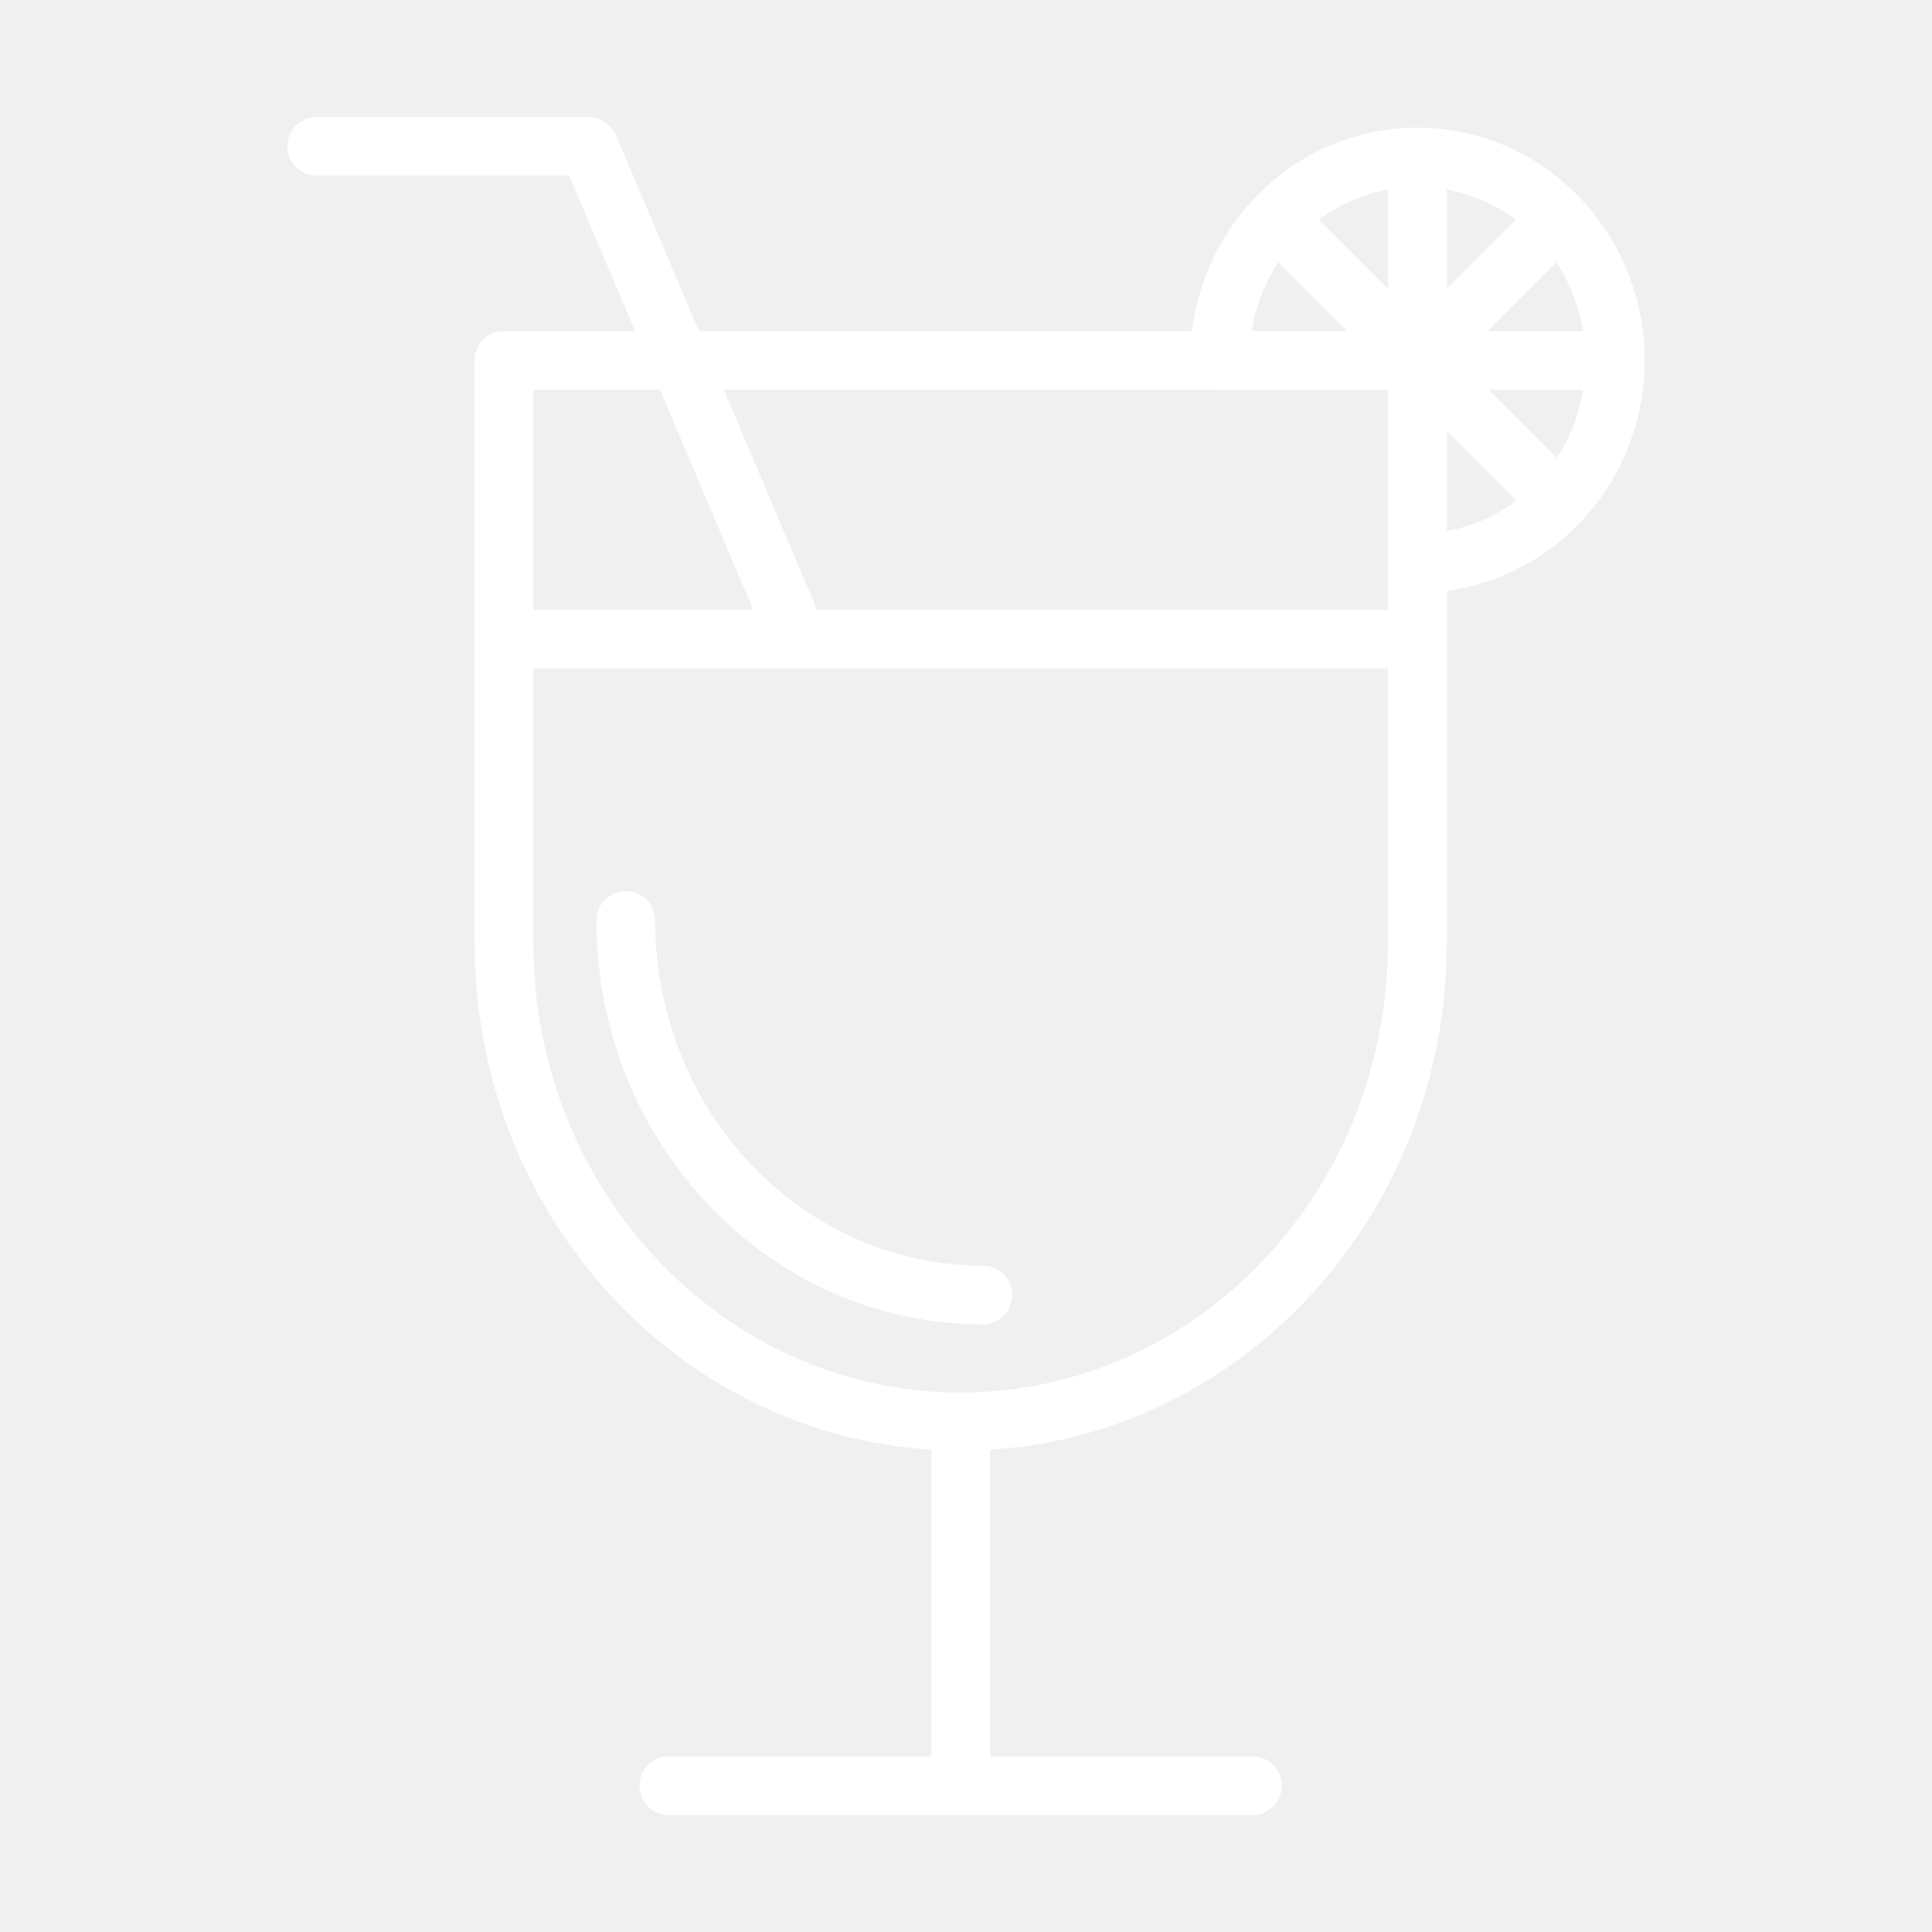
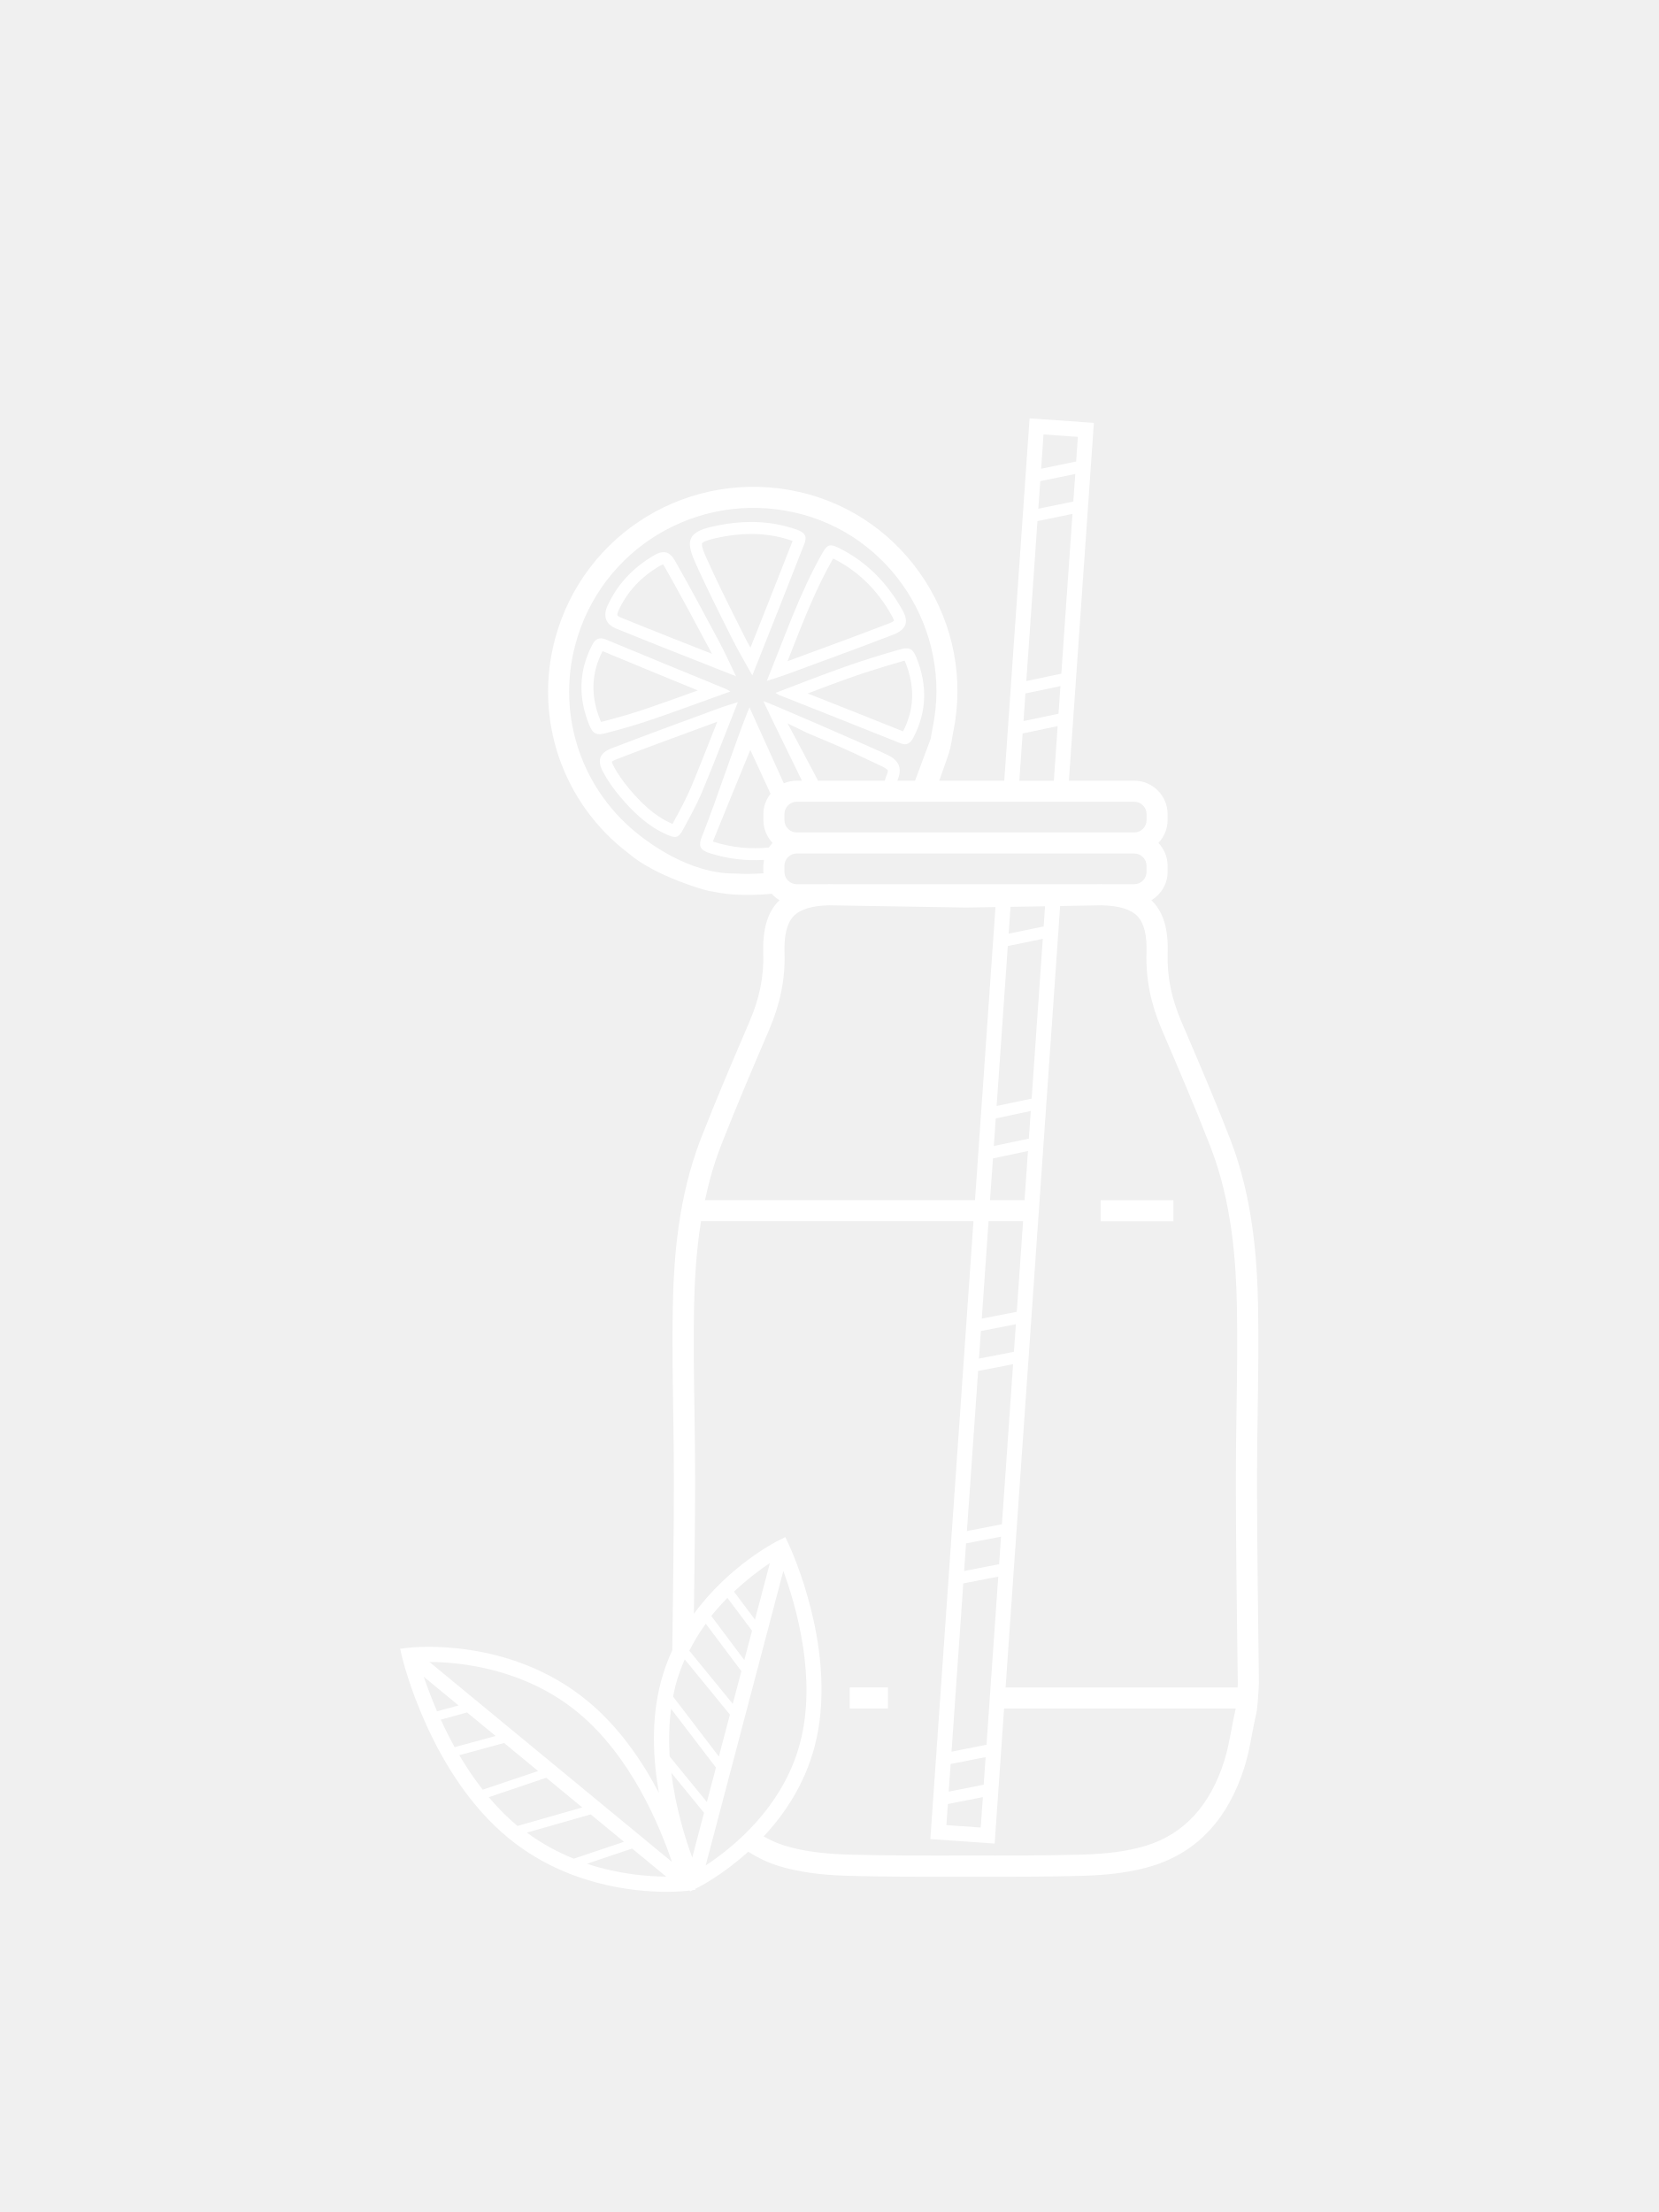
- <svg xmlns="http://www.w3.org/2000/svg" fill="#fff" width="800px" height="800px" viewBox="0 0 512 512" stroke-miterlimit="10" style="fill-rule:nonzero;clip-rule:evenodd;stroke-linecap:round;stroke-linejoin:round;" version="1.1" xml:space="preserve">
-   <defs />
-   <g id="Layer-2">
-     <path d="M83.938 31C79.638 31 76.156 34.482 76.156 38.781C76.156 43.08 79.638 46.562 83.938 46.562L150.844 46.562L168.312 87.719L133.562 87.719C129.263 87.719 125.781 91.201 125.781 95.5L125.781 249.906C125.781 321.504 179.235 379.975 246.812 384.188L246.812 465.438L177.25 465.438C172.951 465.438 169.469 468.92 169.469 473.219C169.469 477.518 172.951 481 177.25 481L331.906 481C336.205 481 339.687 477.518 339.688 473.219C339.688 468.92 336.205 465.438 331.906 465.438L262.375 465.438L262.375 384.188C329.936 379.942 383.406 321.471 383.406 249.906L383.406 169.562C383.407 169.507 383.438 169.462 383.438 169.406C383.438 169.351 383.407 169.305 383.406 169.25L383.406 156.562C412.998 152.643 435.813 126.828 435.844 95.562C435.844 95.541 435.844 95.521 435.844 95.5C435.844 61.503 408.91 33.844 375.594 33.844C344.862 33.844 319.645 57.387 315.906 87.719L185.219 87.719L163.188 35.75C162.806 34.849 162.234 34.102 161.594 33.438C161.474 33.312 161.347 33.211 161.219 33.094C160.653 32.578 160.026 32.139 159.344 31.812C159.157 31.723 158.976 31.637 158.781 31.562C157.892 31.221 156.967 30.999 156 31L83.938 31ZM367.812 50.25L367.812 76.531L349.531 58.25C354.876 54.262 361.061 51.482 367.812 50.25ZM383.406 50.25C390.149 51.481 396.347 54.238 401.688 58.219L383.406 76.5L383.406 50.25ZM338.75 69.5L356.969 87.719L331.688 87.719C332.79 81.053 335.191 74.856 338.75 69.5ZM412.438 69.5C416.007 74.868 418.43 81.066 419.531 87.75C413.748 87.739 404.918 87.723 394.188 87.719L412.438 69.5ZM141.344 103.281C143.487 103.281 165.913 103.281 174.906 103.281L199.625 161.625L141.344 161.625L141.344 103.281ZM191.812 103.281C236.937 103.281 280.994 103.281 323.031 103.281C323.086 103.282 323.132 103.313 323.188 103.312L367.812 103.312L367.812 149.344L367.812 161.625L216.562 161.625L191.812 103.281ZM394.562 103.312L419.531 103.312C418.436 109.888 416.083 116.041 412.594 121.344L394.562 103.312ZM383.406 114.156L401.875 132.625C396.492 136.684 390.231 139.504 383.406 140.75L383.406 114.156ZM141.344 177.188L367.812 177.188L367.812 249.906C367.812 315.785 317.023 369.031 254.562 369.031C192.116 369.031 141.344 315.799 141.344 249.906L141.344 177.188ZM165.844 236.156C161.545 236.156 158.063 239.638 158.062 243.938C158.063 302.968 203.802 350.969 260.438 350.969C264.737 350.969 268.219 347.487 268.219 343.188C268.219 338.888 264.737 335.406 260.438 335.406C212.572 335.406 173.625 294.533 173.625 243.938C173.625 239.638 170.143 236.156 165.844 236.156Z" fill="#fff" fill-rule="evenodd" opacity="1" stroke="none" />
+ <svg xmlns="http://www.w3.org/2000/svg" fill="#ffffff" version="1.1" id="Layer_1" viewBox="-17.01 -26.01 304.12 304.12" xml:space="preserve" width="600px" height="800px">
+   <g id="SVGRepo_bgCarrier" stroke-width="0" />
+   <g id="SVGRepo_tracerCarrier" stroke-linecap="round" stroke-linejoin="round" stroke="#CCCCCC" stroke-width="7" />
+   <g id="SVGRepo_iconCarrier">
+     <g>
+       <g>
+         <g>
+           <path d="M129.274,20.484c-0.072-0.028-0.152-0.06-0.232-0.088c-5.12-1.828-10.356-1.732-15.56-0.536 c-4.116,0.948-4.88,2.396-3.172,6.26c2.148,4.856,4.56,9.596,6.932,14.352c1.064,2.136,2.304,4.188,3.664,6.648 c3.288-8.3,6.436-16.184,9.52-24.092C130.954,21.692,130.634,21.02,129.274,20.484z M121.37,39.996l-0.808,2.032 c-0.476-0.856-0.932-1.696-1.348-2.532l-0.984-1.976c-2.004-4.008-4.072-8.148-5.904-12.288 c-0.816-1.844-0.652-2.328-0.652-2.328c0.012-0.016,0.292-0.432,2.304-0.896c5.324-1.224,10.004-1.076,14.308,0.456 C126.03,28.26,123.73,34.048,121.37,39.996z" />
+           <path d="M126.906,47.024c6.632-2.448,13.28-4.852,19.876-7.4c2.292-0.884,2.848-2.284,1.692-4.38 c-2.728-4.952-6.536-8.916-11.652-11.464c-0.252-0.124-0.472-0.228-0.676-0.308c-1.208-0.48-1.632-0.128-2.444,1.3 c-4.148,7.3-6.836,15.232-10.148,23.344C124.914,47.676,125.922,47.384,126.906,47.024z M127.942,43.028 c2.372-6.06,4.612-11.784,7.672-17.164c0.036-0.064,0.068-0.12,0.1-0.172c0.04,0.02,0.084,0.04,0.124,0.06 c4.468,2.224,8.072,5.772,10.708,10.556c0.276,0.504,0.308,0.752,0.328,0.764c-0.044,0.052-0.248,0.252-0.884,0.496 c-5.056,1.952-10.236,3.856-15.248,5.696l-3.376,1.244C127.554,44.012,127.746,43.52,127.942,43.028z" />
+           <path d="M95.082,60.488c-2.196,0.848-2.664,2.212-1.552,4.308c0.88,1.656,2.004,3.22,3.22,4.652 c2.404,2.828,5.08,5.38,8.556,6.88c0.112,0.048,0.22,0.092,0.32,0.132c1.356,0.536,1.812,0.328,2.596-1.12 c1.256-2.312,2.532-4.628,3.544-7.048c2.22-5.324,4.28-10.712,6.484-16.28c-1.332,0.436-2.524,0.78-3.684,1.212 C108.066,55.624,101.55,57.988,95.082,60.488z M114.306,56.044c-1.544,3.936-3.004,7.656-4.564,11.404 c-0.908,2.18-2.088,4.352-3.232,6.448l-0.212,0.396c-0.008,0.016-0.02,0.036-0.028,0.052l-0.084-0.036 c-3.372-1.456-5.916-4.124-7.752-6.288c-1.216-1.432-2.212-2.864-2.956-4.26c-0.28-0.524-0.32-0.788-0.344-0.812 c0.052-0.052,0.244-0.212,0.744-0.408c5.084-1.968,10.3-3.884,15.34-5.736l3.26-1.2L114.306,56.044z" />
+           <path d="M94.066,57.7c2.816-0.736,5.624-1.54,8.376-2.48c4.72-1.612,9.396-3.352,14.448-5.168 c-0.54-0.292-0.688-0.388-0.848-0.456c-7.324-3.012-14.656-6-21.96-9.052c-0.024-0.008-0.044-0.02-0.068-0.028 c-1.204-0.476-1.904-0.044-2.428,0.948c-2.532,4.804-2.604,9.744-0.588,14.716c0.36,0.892,0.712,1.392,1.228,1.596 C92.678,57.956,93.254,57.912,94.066,57.7z M93.446,42.664c5.236,2.188,10.488,4.344,15.74,6.496l1.728,0.708 c-3.12,1.132-6.144,2.224-9.188,3.264c-2.408,0.824-5.02,1.596-8.224,2.436c-0.14,0.036-0.252,0.064-0.336,0.08 c-0.036-0.076-0.08-0.172-0.128-0.292C91.23,50.88,91.362,46.728,93.446,42.664z" />
+           <path d="M147.93,42.364c-3.332,0.956-6.656,1.972-9.924,3.124c-4.224,1.492-8.388,3.14-12.848,4.824 c0.444,0.272,0.552,0.356,0.672,0.404c0.992,0.396,1.984,0.788,2.98,1.18c2.112,0.836,4.228,1.672,6.34,2.512 c4.3,1.704,8.596,3.412,12.884,5.14c0.008,0.004,0.012,0.004,0.02,0.008c1.22,0.484,1.852-0.064,2.336-0.98 c2.552-4.8,2.6-9.74,0.6-14.716c-0.356-0.888-0.708-1.396-1.224-1.6C149.31,42.08,148.738,42.132,147.93,42.364z M148.53,57.376 c-4.184-1.688-8.376-3.352-12.572-5.012l-3.168-1.256l-1.732-0.684c2.592-0.992,5.128-1.952,7.684-2.856 c2.86-1.008,5.972-1.988,9.796-3.084c0.116-0.032,0.212-0.056,0.288-0.076c0.036,0.072,0.072,0.164,0.116,0.272 C150.75,49.184,150.618,53.34,148.53,57.376z" />
+           <path d="M95.946,38.532c3.256,1.332,6.524,2.636,9.828,3.948c3.98,1.576,8.016,3.16,12.144,4.796 c-1.132-2.328-2.036-4.352-3.08-6.308c-2.656-4.976-5.312-9.952-8.1-14.852c-0.44-0.776-0.908-1.26-1.44-1.472 c-0.676-0.268-1.456-0.096-2.416,0.464c-3.756,2.188-6.688,5.22-8.508,9.2C93.494,36.228,93.998,37.736,95.946,38.532z M96.374,35.22c1.556-3.408,4.116-6.172,7.612-8.212c0.256-0.148,0.428-0.22,0.532-0.256c0.068,0.08,0.172,0.216,0.304,0.448 c2.76,4.856,5.444,9.884,8.072,14.804c0.204,0.38,0.404,0.764,0.6,1.156l-0.952-0.376l-5.96-2.352 c-3.296-1.304-6.556-2.608-9.804-3.936c-0.44-0.18-0.588-0.352-0.608-0.4C96.146,36.028,96.134,35.748,96.374,35.22z" />
+           <path d="M213.742,229.392c-0.152-11.512-0.304-23.024-0.32-34.54c-0.008-4.36,0.06-8.716,0.124-13.076 c0.096-6.2,0.192-12.608,0.072-18.924c-0.172-8.632-0.912-19.948-5.168-30.872c-2.828-7.268-5.924-14.484-8.92-21.464 c-1.804-4.208-2.62-8.26-2.488-12.388c0.136-4.4-0.724-7.428-2.712-9.532c-0.088-0.092-0.204-0.156-0.296-0.244 c1.784-1.072,2.996-3.004,2.996-5.232v-1.1c0-1.624-0.648-3.096-1.684-4.192c1.036-1.096,1.684-2.568,1.684-4.192v-1.1 c0-3.372-2.748-6.12-6.12-6.12h-11.976l4.484-64.22l0.096-1.372L171.726,0l-4.64,66.416h-11.924 c0.792-2.184,1.876-5.22,2.02-5.944c0.232-1.156,0.232-1.156,0.232-1.156c0.088-0.572,0.18-1.144,0.296-1.708 c4.176-19.94-8.524-39.724-28.308-44.144c-19.812-4.412-39.428,7.432-44.66,26.96c-3.936,14.7,1.368,30.144,13.516,39.348 c4.968,4.232,13.996,6.728,14.648,6.852c1.484,0.272,2.972,0.544,4.468,0.648c2.464,0.168,4.812,0.08,7.1-0.124 c0.416,0.472,0.9,0.876,1.44,1.2c-0.092,0.088-0.208,0.152-0.296,0.244c-1.988,2.104-2.848,5.132-2.712,9.532 c0.132,4.128-0.684,8.184-2.492,12.388c-2.992,6.98-6.088,14.196-8.92,21.464c-4.256,10.924-4.996,22.24-5.168,30.872 c-0.12,6.316-0.024,12.728,0.072,18.924c0.064,4.36,0.132,8.716,0.124,13.076c-0.012,10.316-0.152,20.632-0.288,30.948 c-0.832,1.808-1.548,3.732-2.092,5.796c-1.828,6.924-1.46,14.148-0.36,20.384c-3.036-5.808-7.292-12.084-13.116-16.88 c-14.296-11.78-32.044-9.82-32.796-9.732l-1.532,0.184l0.356,1.504c0.208,0.868,5.232,21.428,19.432,33.136 c10.556,8.7,22.988,9.912,29.08,9.912c2.16,0,3.52-0.156,3.716-0.18l0.5-0.06l0.08,0.164l0.464-0.228l0.492-0.06l-0.04-0.164 l0.34-0.168c0.348-0.172,4.632-2.34,9.388-6.648c1.7,1.06,3.512,1.968,5.528,2.588c3.624,1.12,7.808,1.7,13.172,1.836 c5.436,0.136,10.696,0.168,16.588,0.168h9.056c5.896,0,11.156-0.032,16.588-0.168c5.368-0.136,9.556-0.716,13.18-1.836 c8.224-2.532,13.904-8.652,16.884-18.18c0.624-2.004,1.012-4.056,1.384-6.044c0.24-1.26,0.472-2.52,0.772-3.768 c0.232-0.972,0.468-4.984,0.464-5.488L213.742,229.392z M174.286,2.94l6.292,0.444l-0.316,4.524l-6.416,1.324L174.286,2.94z M173.686,11.5l6.416-1.32l-0.356,5.064l-6.416,1.324L173.686,11.5z M173.174,18.832l6.416-1.324L177.546,46.8l-6.42,1.356 L173.174,18.832z M170.966,50.424l6.42-1.352l-0.352,5.068l-6.42,1.352L170.966,50.424z M170.454,57.76l6.42-1.352l-0.7,10.016 h-6.324L170.454,57.76z M190.91,70.276c1.248,0,2.264,1.016,2.264,2.264v1.1c0,1.248-1.016,2.264-2.264,2.264h-61.86 c-1.248,0-2.264-1.016-2.264-2.264v-1.1c0-1.248,1.016-2.264,2.264-2.264H190.91z M156.902,251.74l0.352-5.064l6.416-1.268 l-0.356,5.064L156.902,251.74z M163.162,252.74l-0.388,5.576l-6.296-0.44l0.272-3.868L163.162,252.74z M157.418,244.412 l2.156-30.852l6.412-1.24l-2.152,30.824L157.418,244.412z M159.73,211.292l0.352-5.06l6.412-1.24l-0.352,5.06L159.73,211.292z M160.242,203.968l2.052-29.348l6.412-1.248l-2.048,29.352L160.242,203.968z M162.45,172.356l0.352-5.06l6.416-1.244l-0.356,5.06 L162.45,172.356z M162.962,165.028l1.248-17.872h6.328l-1.16,16.624L162.962,165.028z M164.478,143.304l0.536-7.648l6.42-1.36 l-0.628,9.008H164.478z M165.174,133.384l0.352-5.064l6.42-1.356l-0.356,5.068L165.174,133.384z M165.686,126.052l2.048-29.324 l6.416-1.324l-2.044,29.288L165.686,126.052z M167.89,94.46l0.344-4.92c2.252-0.036,4.384-0.072,6.332-0.104l-0.26,3.7 L167.89,94.46z M135.818,85.388c-0.548-0.008-0.884-0.016-0.9-0.016c-0.064,0-0.116,0.012-0.18,0.016h-5.692 c-1.248,0-2.264-1.016-2.264-2.264v-1.1c0-1.248,1.016-2.264,2.264-2.264h61.86c1.248,0,2.264,1.016,2.264,2.264v1.1 c0,1.248-1.016,2.264-2.264,2.264h-5.772c-0.068,0-0.116-0.012-0.184-0.016c0,0-0.32,0.004-0.86,0.016H135.818z M132.958,66.42 c-1.212-2.352-5.6-10.512-5.6-10.512l3.604,1.756c1.556,0.64,3.104,1.292,4.648,1.956c2.7,1.164,5.528,2.468,9.168,4.22 c0.844,0.408,0.964,0.7,0.964,0.704c0.02,0.064,0.012,0.392-0.284,1.04c-0.096,0.208-0.18,0.512-0.264,0.832h-12.236V66.42z M123.946,78.66c-3.38,0.348-6.788,0.032-10.188-1.056c-0.032-0.008-0.06-0.02-0.092-0.028c0.016-0.04,0.032-0.084,0.052-0.128 c2.252-5.568,4.532-11.12,6.816-16.676l3.708,8.032c-0.808,1.036-1.312,2.324-1.312,3.736v1.1c0,1.624,0.648,3.096,1.684,4.192 C124.374,78.092,124.146,78.364,123.946,78.66z M120.53,53.312l-0.156-0.348c-2.56,6.236-6.168,17.408-8.696,23.656 c-0.648,1.6-0.432,2.368,0.98,2.928c0.132,0.052,0.276,0.104,0.428,0.152c3.308,1.06,6.636,1.432,9.952,1.228 c-0.064,0.356-0.112,0.72-0.112,1.092v1.1c0,0.092,0.024,0.18,0.028,0.272c-1.716,0.112-3.464,0.164-5.312,0.036 c-8.356,0.076-15.984-5.92-17.056-6.728C89.694,68.448,84.938,54.6,88.47,41.42c4.692-17.524,22.304-28.148,40.096-24.188 c17.724,3.924,29.12,21.7,25.372,39.588c-0.132,0.628-0.236,1.26-0.336,1.896l-2.868,7.7h-3.256 c0.956-2.212,0.376-3.68-1.768-4.712c-3.06-1.472-22.688-10-22.788-9.872c0.532,1.22,5.668,11.7,7.076,14.584h-0.956 c-0.84,0-1.64,0.172-2.368,0.48L120.53,53.312z M115.126,133.392c2.808-7.208,5.892-14.392,8.868-21.34 c2.036-4.74,2.956-9.336,2.808-14.044c-0.104-3.252,0.436-5.46,1.652-6.74c1.208-1.276,3.352-1.932,6.488-2.012 c0,0,12.212,0.216,25.072,0.412c1.848-0.028,3.672-0.056,5.46-0.084l-3.752,53.72H112.23 C112.926,140.012,113.842,136.68,115.126,133.392z M120.85,222.24l-1.416,5.376l-6.056-8.076c0.964-1.208,1.956-2.304,2.956-3.32 L120.85,222.24z M117.542,215.08c2.472-2.328,4.832-4.096,6.576-5.236l-2.732,10.356L117.542,215.08z M118.894,229.652 l-1.58,5.992l-7.964-9.74c0.908-1.784,1.916-3.436,3.02-4.948L118.894,229.652z M106.822,232.3 c0.444-1.692,1.024-3.292,1.692-4.808l8.28,10.128l-2.024,7.684l-8.392-10.992C106.51,233.636,106.646,232.964,106.822,232.3z M106.01,236.552l8.224,10.772l-1.664,6.312l-6.812-8.328C105.566,242.444,105.622,239.488,106.01,236.552z M60.67,230.676 l6.384,5.264l-3.944,1.076C62.066,234.6,61.262,232.428,60.67,230.676z M63.794,238.54l4.82-1.316l5.228,4.308l-7.508,2.052 C65.374,241.856,64.538,240.164,63.794,238.54z M67.19,245.06l8.212-2.24l6.232,5.14l-10.152,3.424 C69.874,249.328,68.446,247.196,67.19,245.06z M72.59,252.752l10.54-3.556l6.6,5.44l-11.876,3.392 C75.93,256.428,74.182,254.636,72.59,252.752z M79.57,259.252l11.708-3.344l6.092,5.024l-9.184,3.096 C85.302,262.88,82.39,261.316,79.57,259.252z M90.594,264.96l8.276-2.792l6.244,5.148 C101.782,267.296,96.434,266.884,90.594,264.96z M61.71,227.964c5.74,0.024,17.468,1.22,27.22,9.26 c9.712,8.004,15.004,20.78,17.224,27.384L61.71,227.964z M109.886,263.82c-1.292-3.516-3.052-9.168-3.832-15.54l5.996,7.336 L109.886,263.82z M112.354,265.264l14.232-53.976c2.328,6.34,6.204,19.628,3.068,31.524 C126.51,254.736,117.094,262.172,112.354,265.264z M208.726,240.4c-0.372,1.96-0.716,3.812-1.28,5.6 c-2.572,8.236-7.388,13.496-14.32,15.632c-3.272,1.008-7.128,1.536-12.132,1.66c-6.736,0.172-13.212,0.176-21.02,0.164 c-7.784,0.016-14.276,0.008-21.016-0.164c-5.004-0.124-8.856-0.652-12.128-1.66c-1.376-0.424-2.644-1.008-3.852-1.68 c3.82-4.092,7.512-9.536,9.332-16.444c4.532-17.196-4.38-36.352-4.764-37.16l-0.6-1.268l-1.256,0.624 c-0.496,0.244-9.036,4.596-15.5,13.436c0.104-8.092,0.212-16.184,0.224-24.276c0.008-4.38-0.06-8.764-0.124-13.144 c-0.096-6.164-0.192-12.536-0.072-18.788c0.092-4.636,0.372-10.08,1.284-15.772h49.94l-7.808,111.9l-0.096,1.372l11.788,0.82 l1.728-24.756h42.468C209.218,237.788,208.966,239.096,208.726,240.4z M209.858,232.644h-42.532L177.33,89.388 c4.628-0.08,7.652-0.132,7.612-0.132c3.216,0.08,5.364,0.736,6.572,2.012c1.212,1.284,1.752,3.488,1.648,6.74 c-0.148,4.708,0.772,9.3,2.804,14.044c2.98,6.948,6.064,14.136,8.872,21.34c4.036,10.356,4.736,21.224,4.9,29.54 c0.12,6.252,0.024,12.624-0.072,18.788c-0.064,4.38-0.132,8.764-0.124,13.144c0.016,11.528,0.168,23.056,0.32,34.584l0.036,2.456 C209.894,232.02,209.878,232.3,209.858,232.644z" />
+           <rect x="184.754" y="143.32" width="13.34" height="3.856" />
+           <rect x="138.754" y="232.64" width="7.004" height="3.856" />
+         </g>
+       </g>
+     </g>
  </g>
</svg>
